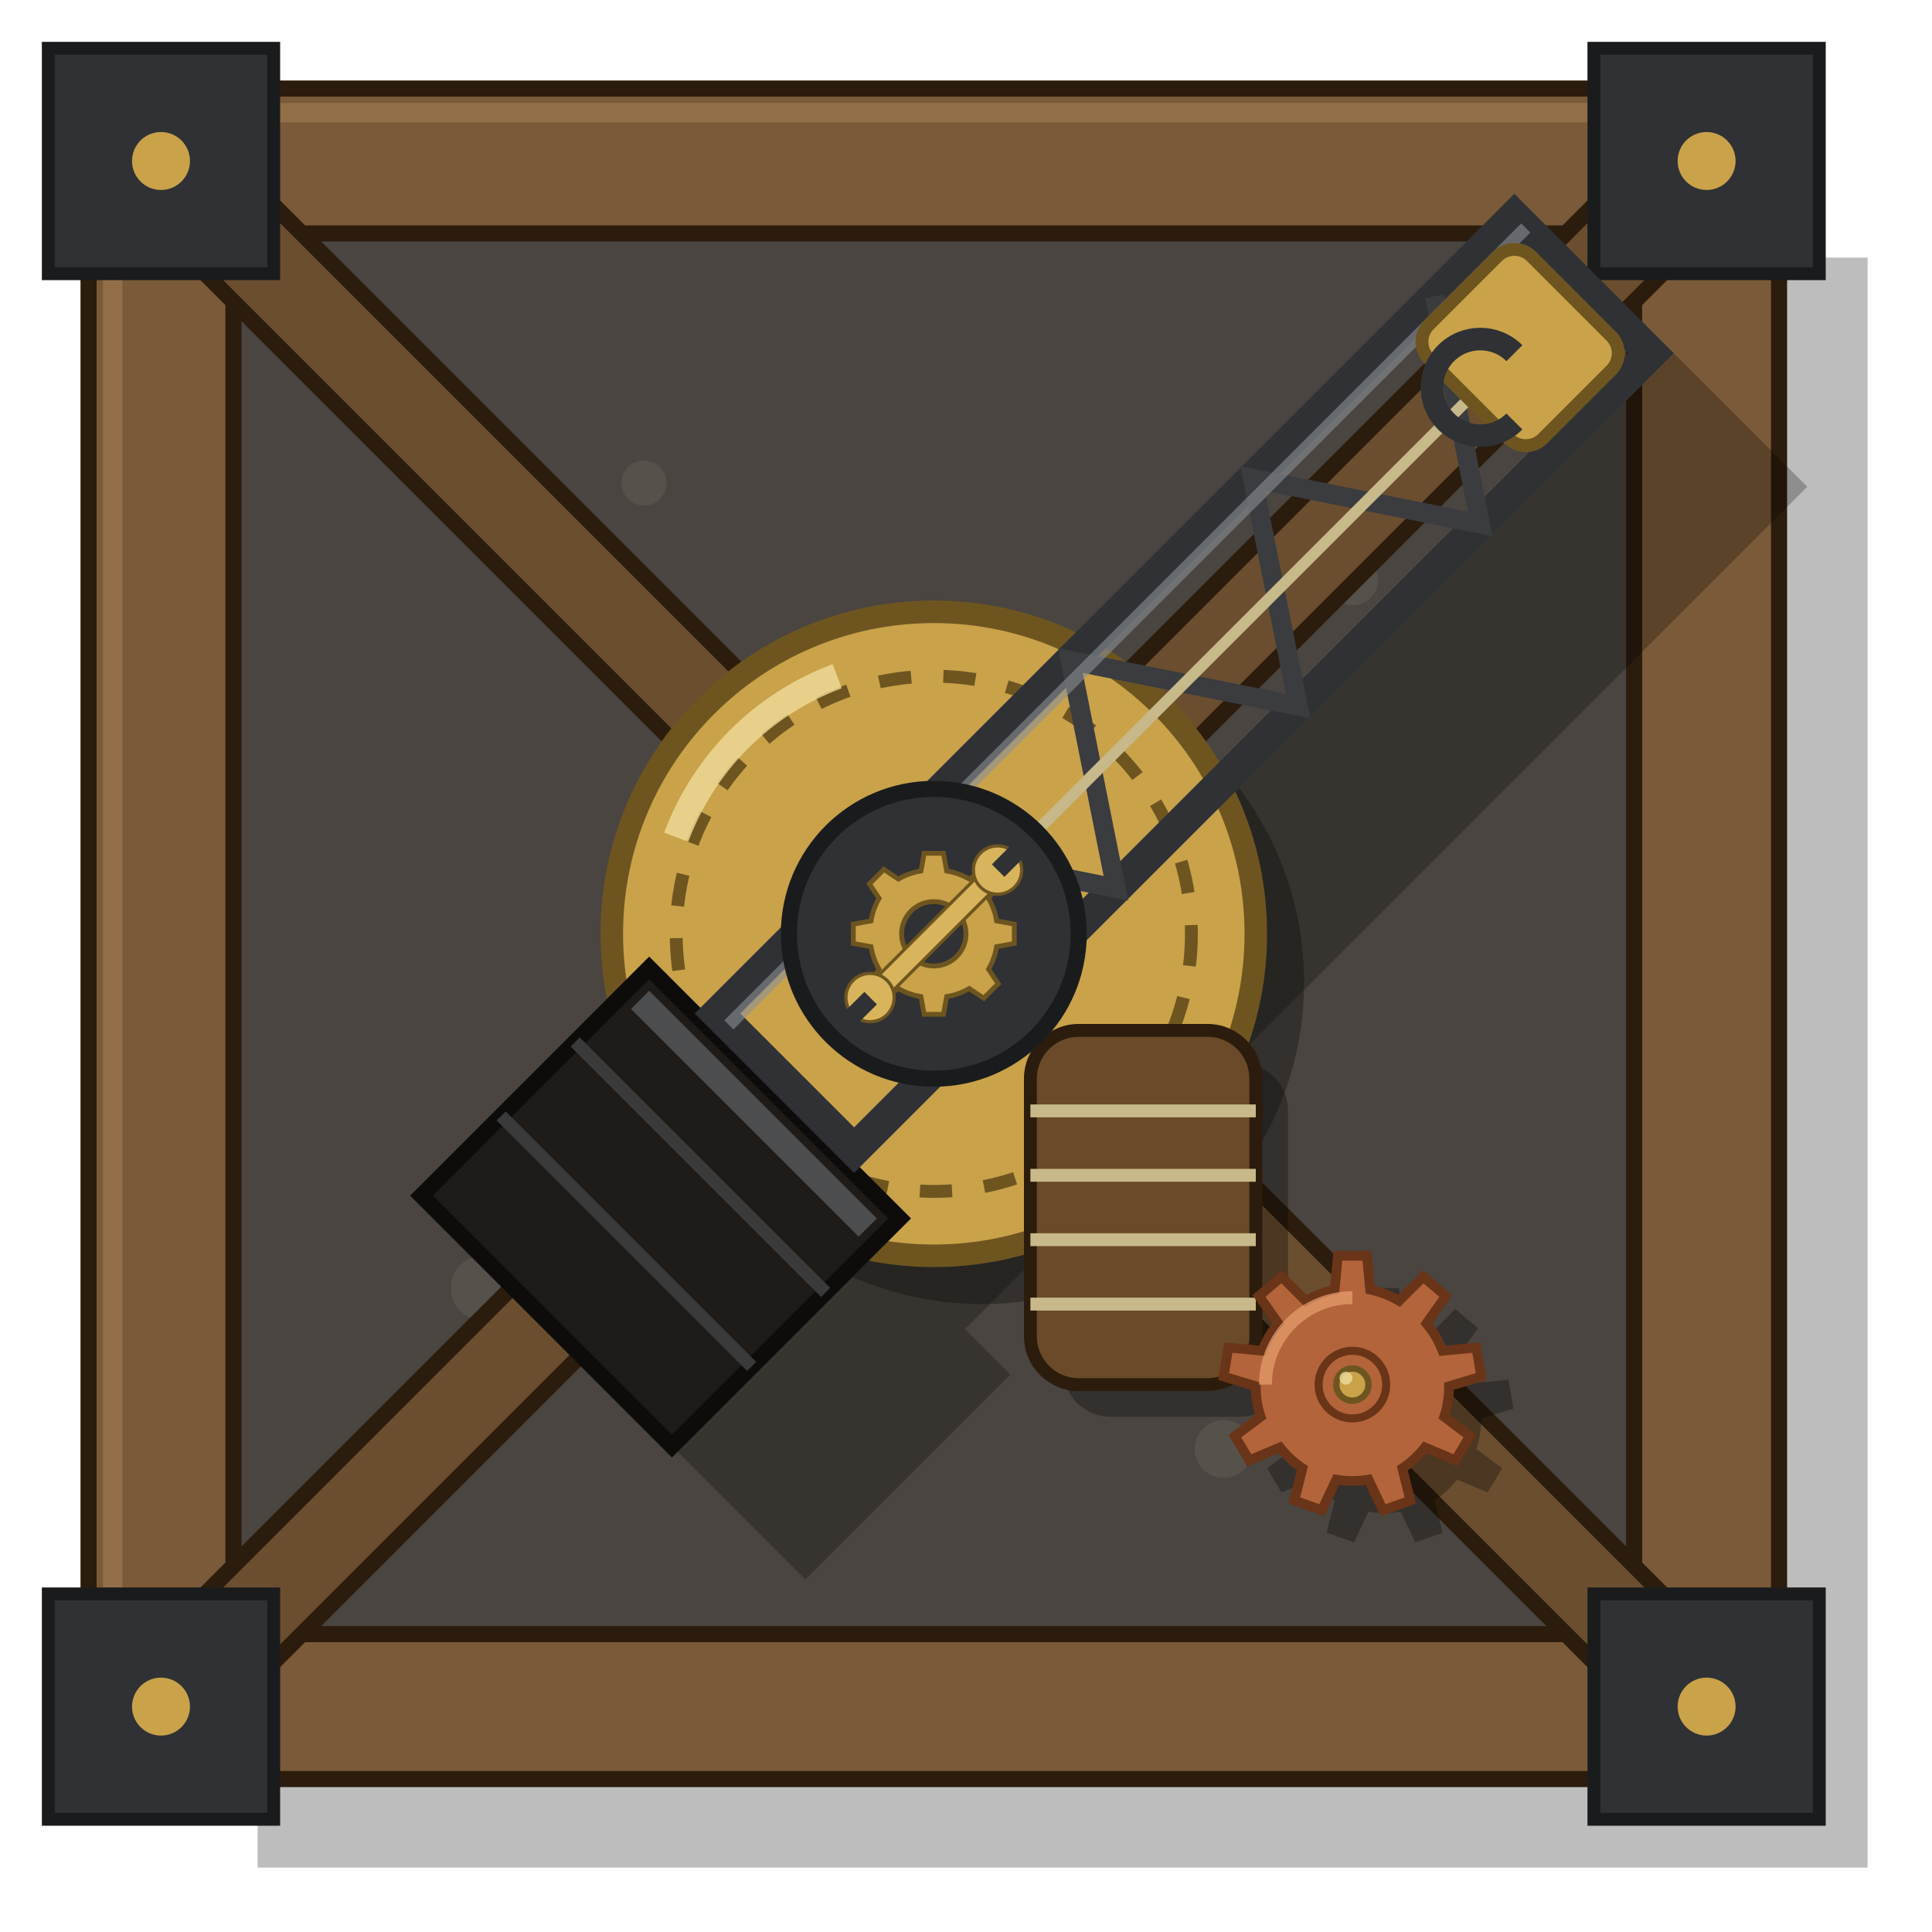
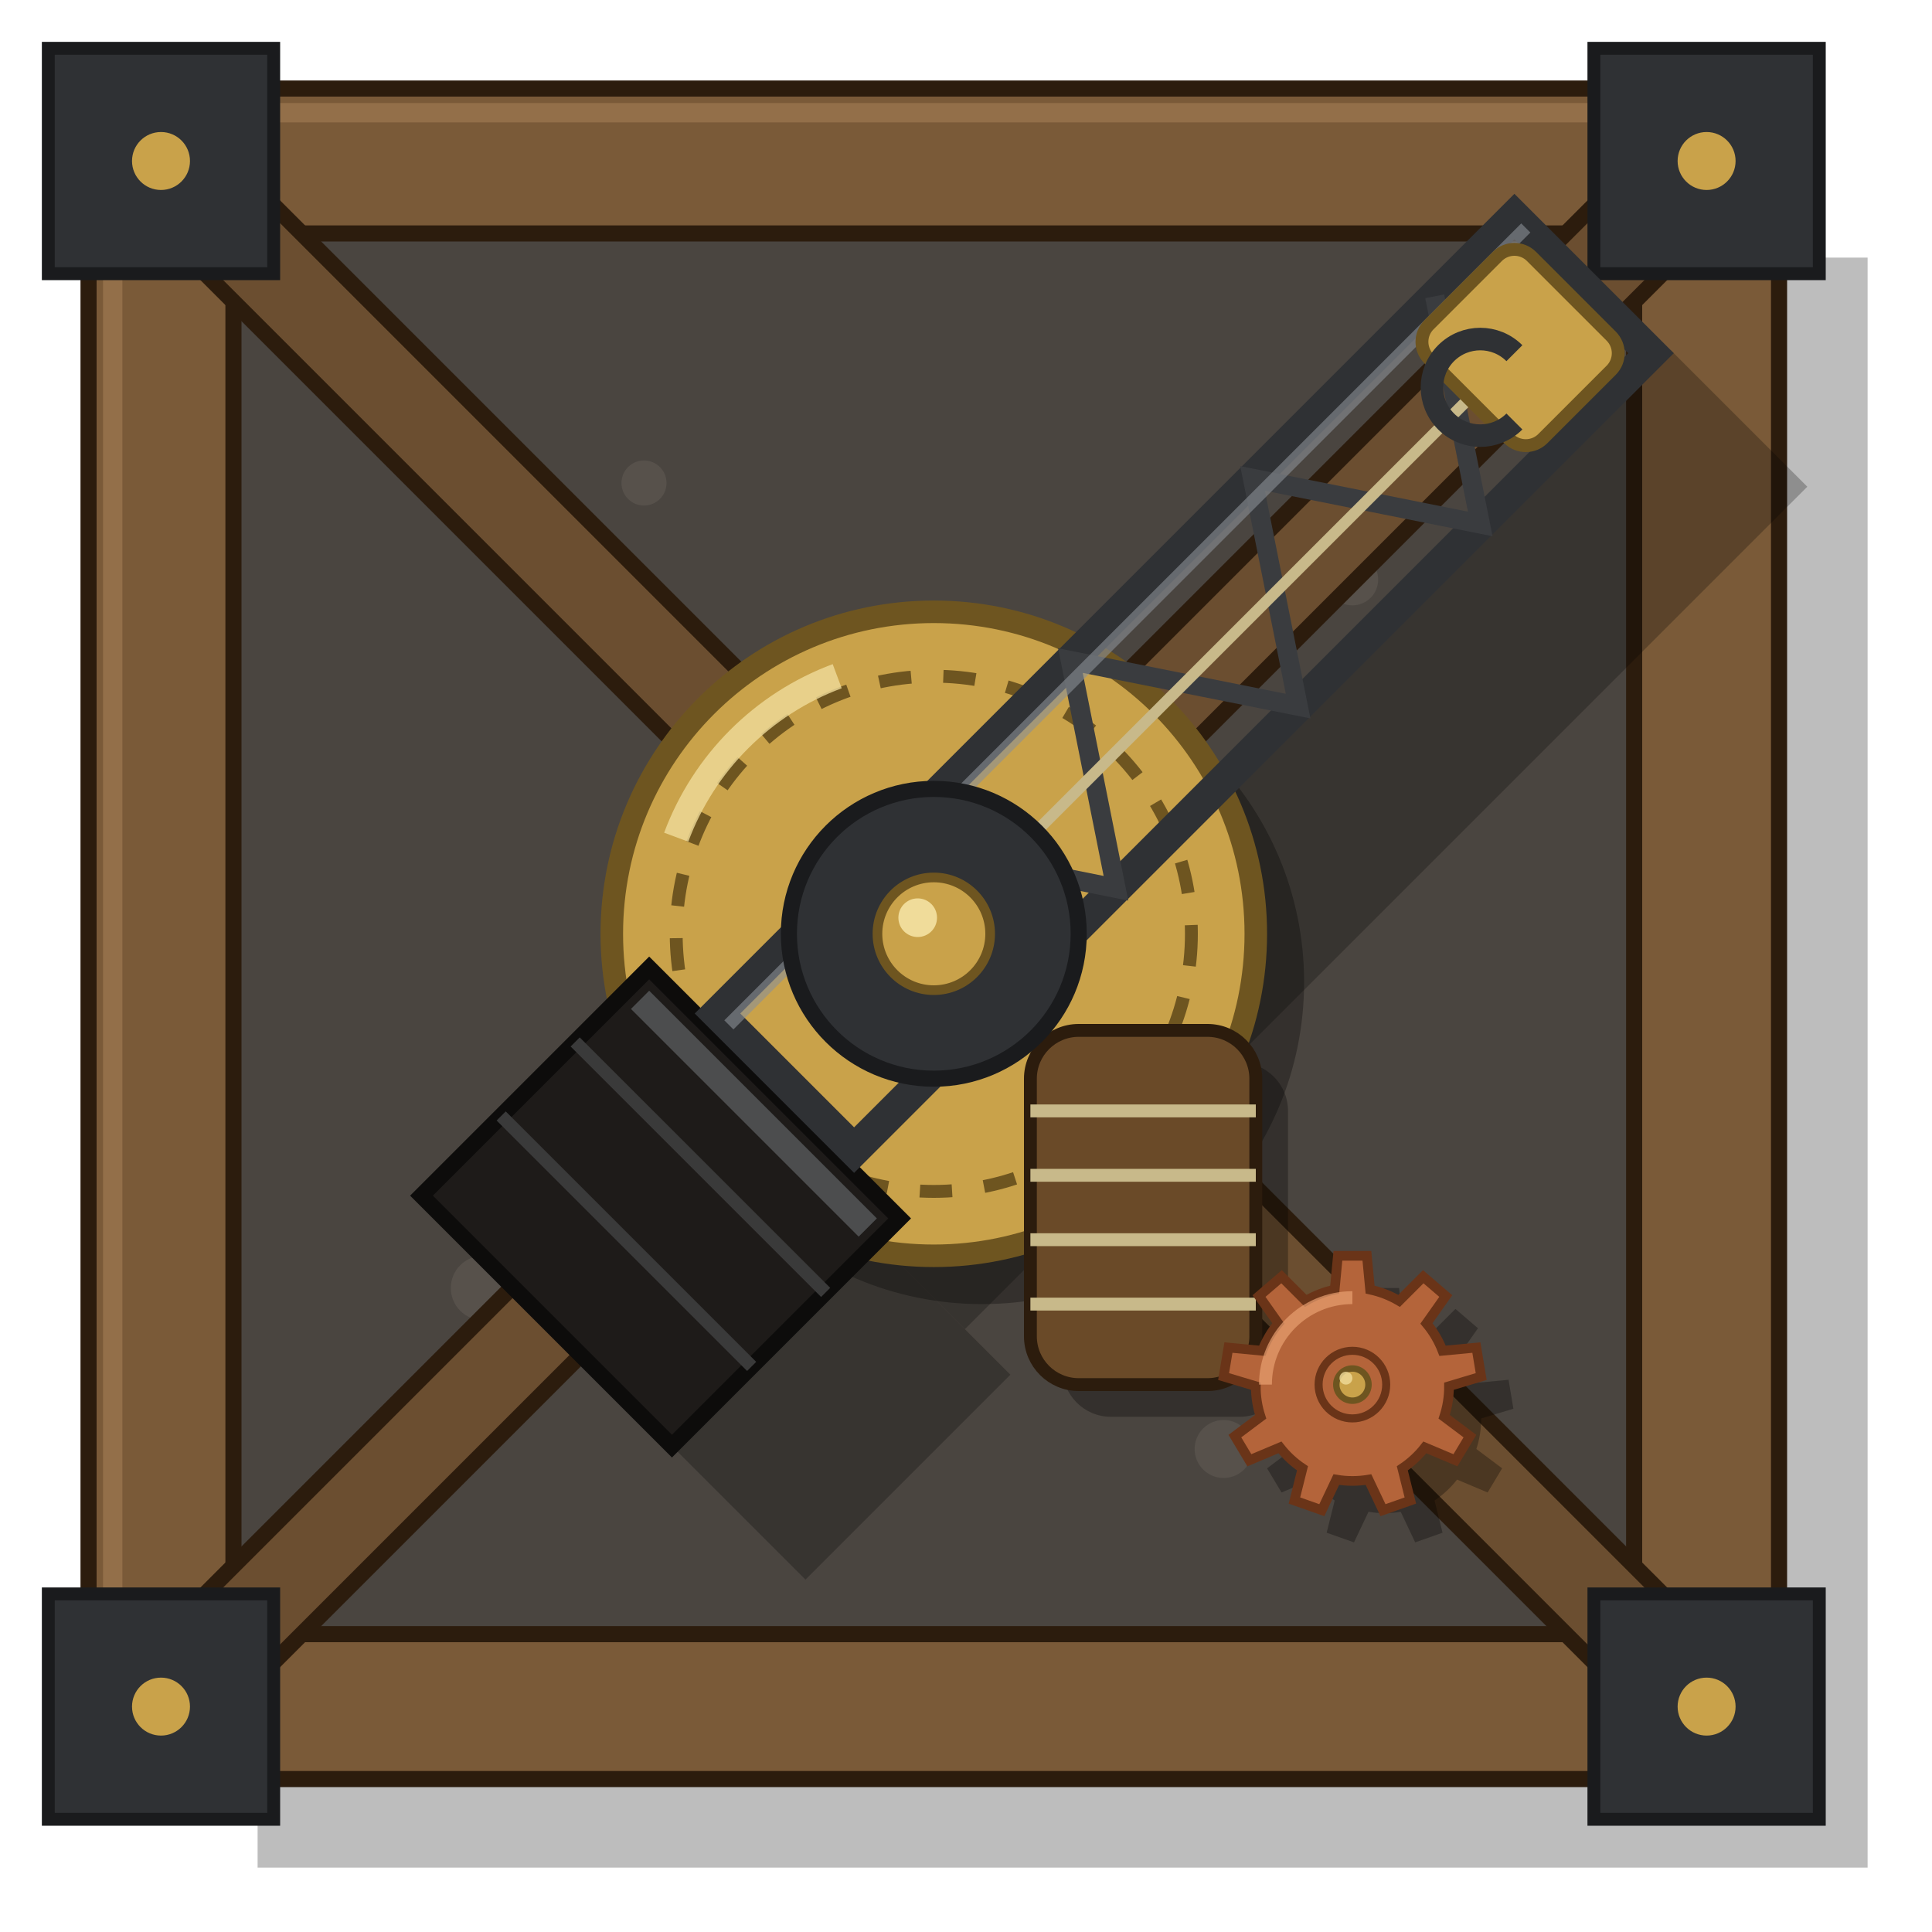
<svg xmlns="http://www.w3.org/2000/svg" width="100%" height="100%" viewBox="0 0 120 120" preserveAspectRatio="none">
  <rect x="16" y="16" width="100" height="100" fill="#000000" opacity="0.26" />
  <rect x="10" y="10" width="96" height="96" fill="#4a4540" />
  <g fill="#5c5650" opacity="0.7">
    <circle cx="30" cy="80" r="2" />
    <circle cx="84" cy="36" r="1.6" />
    <circle cx="40" cy="30" r="1.4" />
    <circle cx="76" cy="90" r="1.8" />
  </g>
  <rect x="10" y="10" width="96" height="96" fill="none" stroke="#2c1c0d" stroke-width="10" />
  <rect x="10" y="10" width="96" height="96" fill="none" stroke="#7a5a38" stroke-width="8" />
  <g stroke="#2c1c0d" stroke-width="7">
    <line x1="12" y1="12" x2="104" y2="104" />
    <line x1="104" y1="12" x2="12" y2="104" />
  </g>
  <g stroke="#6b4e30" stroke-width="5">
    <line x1="12" y1="12" x2="104" y2="104" />
    <line x1="104" y1="12" x2="12" y2="104" />
  </g>
  <g stroke="#a88058" stroke-width="1.2" opacity="0.55">
    <line x1="7" y1="7" x2="109" y2="7" />
    <line x1="7" y1="7" x2="7" y2="109" />
  </g>
  <g fill="#2f3134" stroke="#1a1b1d" stroke-width="0.8">
    <rect x="3" y="3" width="14" height="14" />
    <rect x="99" y="3" width="14" height="14" />
    <rect x="3" y="99" width="14" height="14" />
    <rect x="99" y="99" width="14" height="14" />
  </g>
  <g fill="#c9a24a">
    <circle cx="10" cy="10" r="1.8" />
    <circle cx="106" cy="10" r="1.8" />
    <circle cx="10" cy="106" r="1.8" />
    <circle cx="106" cy="106" r="1.8" />
  </g>
  <g transform="translate(9 9) rotate(45 58 58)" fill="#000000" opacity="0.25">
    <rect x="52" y="0" width="12" height="74" />
    <rect x="48" y="74" width="20" height="18" />
  </g>
  <circle cx="58" cy="58" r="20" fill="#000000" opacity="0.3" transform="translate(3 3)" />
  <circle cx="58" cy="58" r="20" fill="#c9a24a" stroke="#6e5520" stroke-width="1.4" />
  <circle cx="58" cy="58" r="16" fill="none" stroke="#6e5520" stroke-width="0.8" stroke-dasharray="2 2" />
  <path d="M42,52 A17,17 0 0,1 52,42" fill="none" stroke="#f0dc9a" stroke-width="1.6" opacity="0.8" />
  <g transform="rotate(45 58 58)">
    <rect x="47" y="72" width="22" height="20" fill="#1e1b19" stroke="#0d0c0b" stroke-width="1" />
    <g stroke="#3a3a3a" stroke-width="0.8">
      <line x1="47" y1="78.5" x2="69" y2="78.5" />
      <line x1="47" y1="85" x2="69" y2="85" />
    </g>
    <rect x="48" y="73" width="20" height="1.6" fill="#6a6e72" opacity="0.6" />
    <rect x="52" y="1" width="12" height="70" fill="none" stroke="#2f3134" stroke-width="2" />
    <path d="M52,8 L64,16 L52,24 L64,32 L52,40 L64,48 L52,56 L64,64" fill="none" stroke="#3a3c3f" stroke-width="1.2" />
    <line x1="53" y1="1" x2="53" y2="71" stroke="#8a8f96" stroke-width="0.8" opacity="0.6" />
    <line x1="58" y1="58" x2="58" y2="6" stroke="#c8b98a" stroke-width="0.7" />
    <rect x="53" y="2" width="10" height="9" rx="1.5" fill="#c9a24a" stroke="#6e5520" stroke-width="0.8" />
    <path d="M58,7 a3,3 0 1,0 3,3" fill="none" stroke="#2f3134" stroke-width="1.4" />
  </g>
  <rect x="64" y="64" width="14" height="22" rx="3" fill="#000000" opacity="0.3" transform="translate(2 2)" />
  <rect x="64" y="64" width="14" height="22" rx="3" fill="#6a4a28" stroke="#2c1c0d" stroke-width="0.8" />
  <g stroke="#c8b98a" stroke-width="0.8">
    <line x1="64" y1="69" x2="78" y2="69" />
    <line x1="64" y1="73" x2="78" y2="73" />
    <line x1="64" y1="77" x2="78" y2="77" />
    <line x1="64" y1="81" x2="78" y2="81" />
  </g>
  <path d="M82.9,80.1 L83.1,78 L84.9,78 L85.1,80.1 A6,6 0 0,1 86.9,80.8 L86.9,80.8 L88.4,79.3 L89.8,80.5 L88.6,82.2 A6,6 0 0,1 89.6,83.9 L89.6,83.9 L91.7,83.7 L92,85.5 L90,86.1 A6,6 0 0,1 89.7,88 L89.7,88 L91.3,89.2 L90.4,90.7 L88.5,89.9 A6,6 0 0,1 87.1,91.2 L87.1,91.2 L87.6,93.2 L85.9,93.8 L85,91.9 A6,6 0 0,1 83,91.9 L83,91.9 L82.1,93.8 L80.4,93.2 L80.9,91.2 A6,6 0 0,1 79.5,89.9 L79.5,89.9 L77.6,90.7 L76.7,89.2 L78.3,88 A6,6 0 0,1 78,86.1 L78,86.1 L76,85.5 L76.3,83.7 L78.4,83.9 A6,6 0 0,1 79.4,82.2 L79.4,82.2 L78.2,80.5 L79.6,79.3 L81.1,80.8 A6,6 0 0,1 82.9,80.1 Z" fill="#000000" opacity="0.3" transform="translate(2 2)" />
  <path d="M82.9,80.1 L83.1,78 L84.9,78 L85.1,80.1 A6,6 0 0,1 86.9,80.8 L86.9,80.8 L88.4,79.3 L89.8,80.5 L88.6,82.2 A6,6 0 0,1 89.6,83.9 L89.6,83.9 L91.7,83.7 L92,85.5 L90,86.1 A6,6 0 0,1 89.7,88 L89.7,88 L91.3,89.2 L90.4,90.7 L88.5,89.9 A6,6 0 0,1 87.1,91.2 L87.1,91.2 L87.6,93.2 L85.9,93.8 L85,91.9 A6,6 0 0,1 83,91.9 L83,91.9 L82.1,93.8 L80.4,93.2 L80.9,91.2 A6,6 0 0,1 79.5,89.9 L79.5,89.9 L77.6,90.7 L76.7,89.2 L78.3,88 A6,6 0 0,1 78,86.1 L78,86.1 L76,85.5 L76.3,83.7 L78.4,83.9 A6,6 0 0,1 79.4,82.2 L79.4,82.2 L78.2,80.5 L79.6,79.3 L81.1,80.8 A6,6 0 0,1 82.9,80.1 Z" fill="#b4643a" fill-rule="evenodd" stroke="#6a3418" stroke-width="0.6" />
  <path d="M78.6,86 A5.4,5.4 0 0,1 84,80.6" fill="none" stroke="#e8a070" stroke-width="0.8" opacity="0.7" />
  <circle cx="84" cy="86" r="2.1" fill="#b4643a" stroke="#6a3418" stroke-width="0.5" />
  <circle cx="84" cy="86" r="1" fill="#c9a24a" stroke="#6e5520" stroke-width="0.4" />
  <circle cx="83.6" cy="85.6" r="0.4" fill="#f0dc9a" opacity="0.8" />
  <circle cx="58" cy="58" r="9" fill="#2f3134" stroke="#1a1b1d" stroke-width="1" />
-   <path d="M57.2,54.1 L57.4,53 L58.6,53 L58.8,54.1 A4,4 0 0,1 60.2,54.6 L60.2,54.6 L61.1,54 L62,54.9 L61.4,55.8 A4,4 0 0,1 61.9,57.2 L61.9,57.2 L63,57.4 L63,58.6 L61.9,58.8 A4,4 0 0,1 61.4,60.2 L61.4,60.2 L62,61.1 L61.1,62 L60.2,61.4 A4,4 0 0,1 58.8,61.9 L58.8,61.9 L58.6,63 L57.4,63 L57.2,61.9 A4,4 0 0,1 55.8,61.4 L55.8,61.4 L54.9,62 L54,61.1 L54.6,60.2 A4,4 0 0,1 54.1,58.8 L54.1,58.8 L53,58.6 L53,57.4 L54.1,57.2 A4,4 0 0,1 54.6,55.8 L54.6,55.8 L54,54.9 L54.9,54 L55.8,54.6 A4,4 0 0,1 57.2,54.1 Z M60,58 A2,2 0 1,0 56,58 A2,2 0 1,0 60,58 Z" fill="#c9a24a" fill-rule="evenodd" stroke="#6e5520" stroke-width="0.3" />
-   <g transform="rotate(-45 58 58)">
-     <rect x="52.8" y="57.4" width="10.5" height="1.3" fill="#d8b45c" stroke="#6e5520" stroke-width="0.2" />
-     <circle cx="52.4" cy="58" r="1.5" fill="#d8b45c" stroke="#6e5520" stroke-width="0.2" />
-     <rect x="50.7" y="57.5" width="1.7" height="1.1" fill="#2f3134" />
-     <circle cx="63.6" cy="58" r="1.5" fill="#d8b45c" stroke="#6e5520" stroke-width="0.2" />
-     <rect x="63.6" y="57.5" width="1.7" height="1.1" fill="#2f3134" />
-   </g>
+   <circle cx="58" cy="58" r="3.5" fill="#c9a24a" stroke="#6e5520" stroke-width="0.6" />
+   <circle cx="57" cy="57" r="1.2" fill="#f0dc9a" />
</svg>
